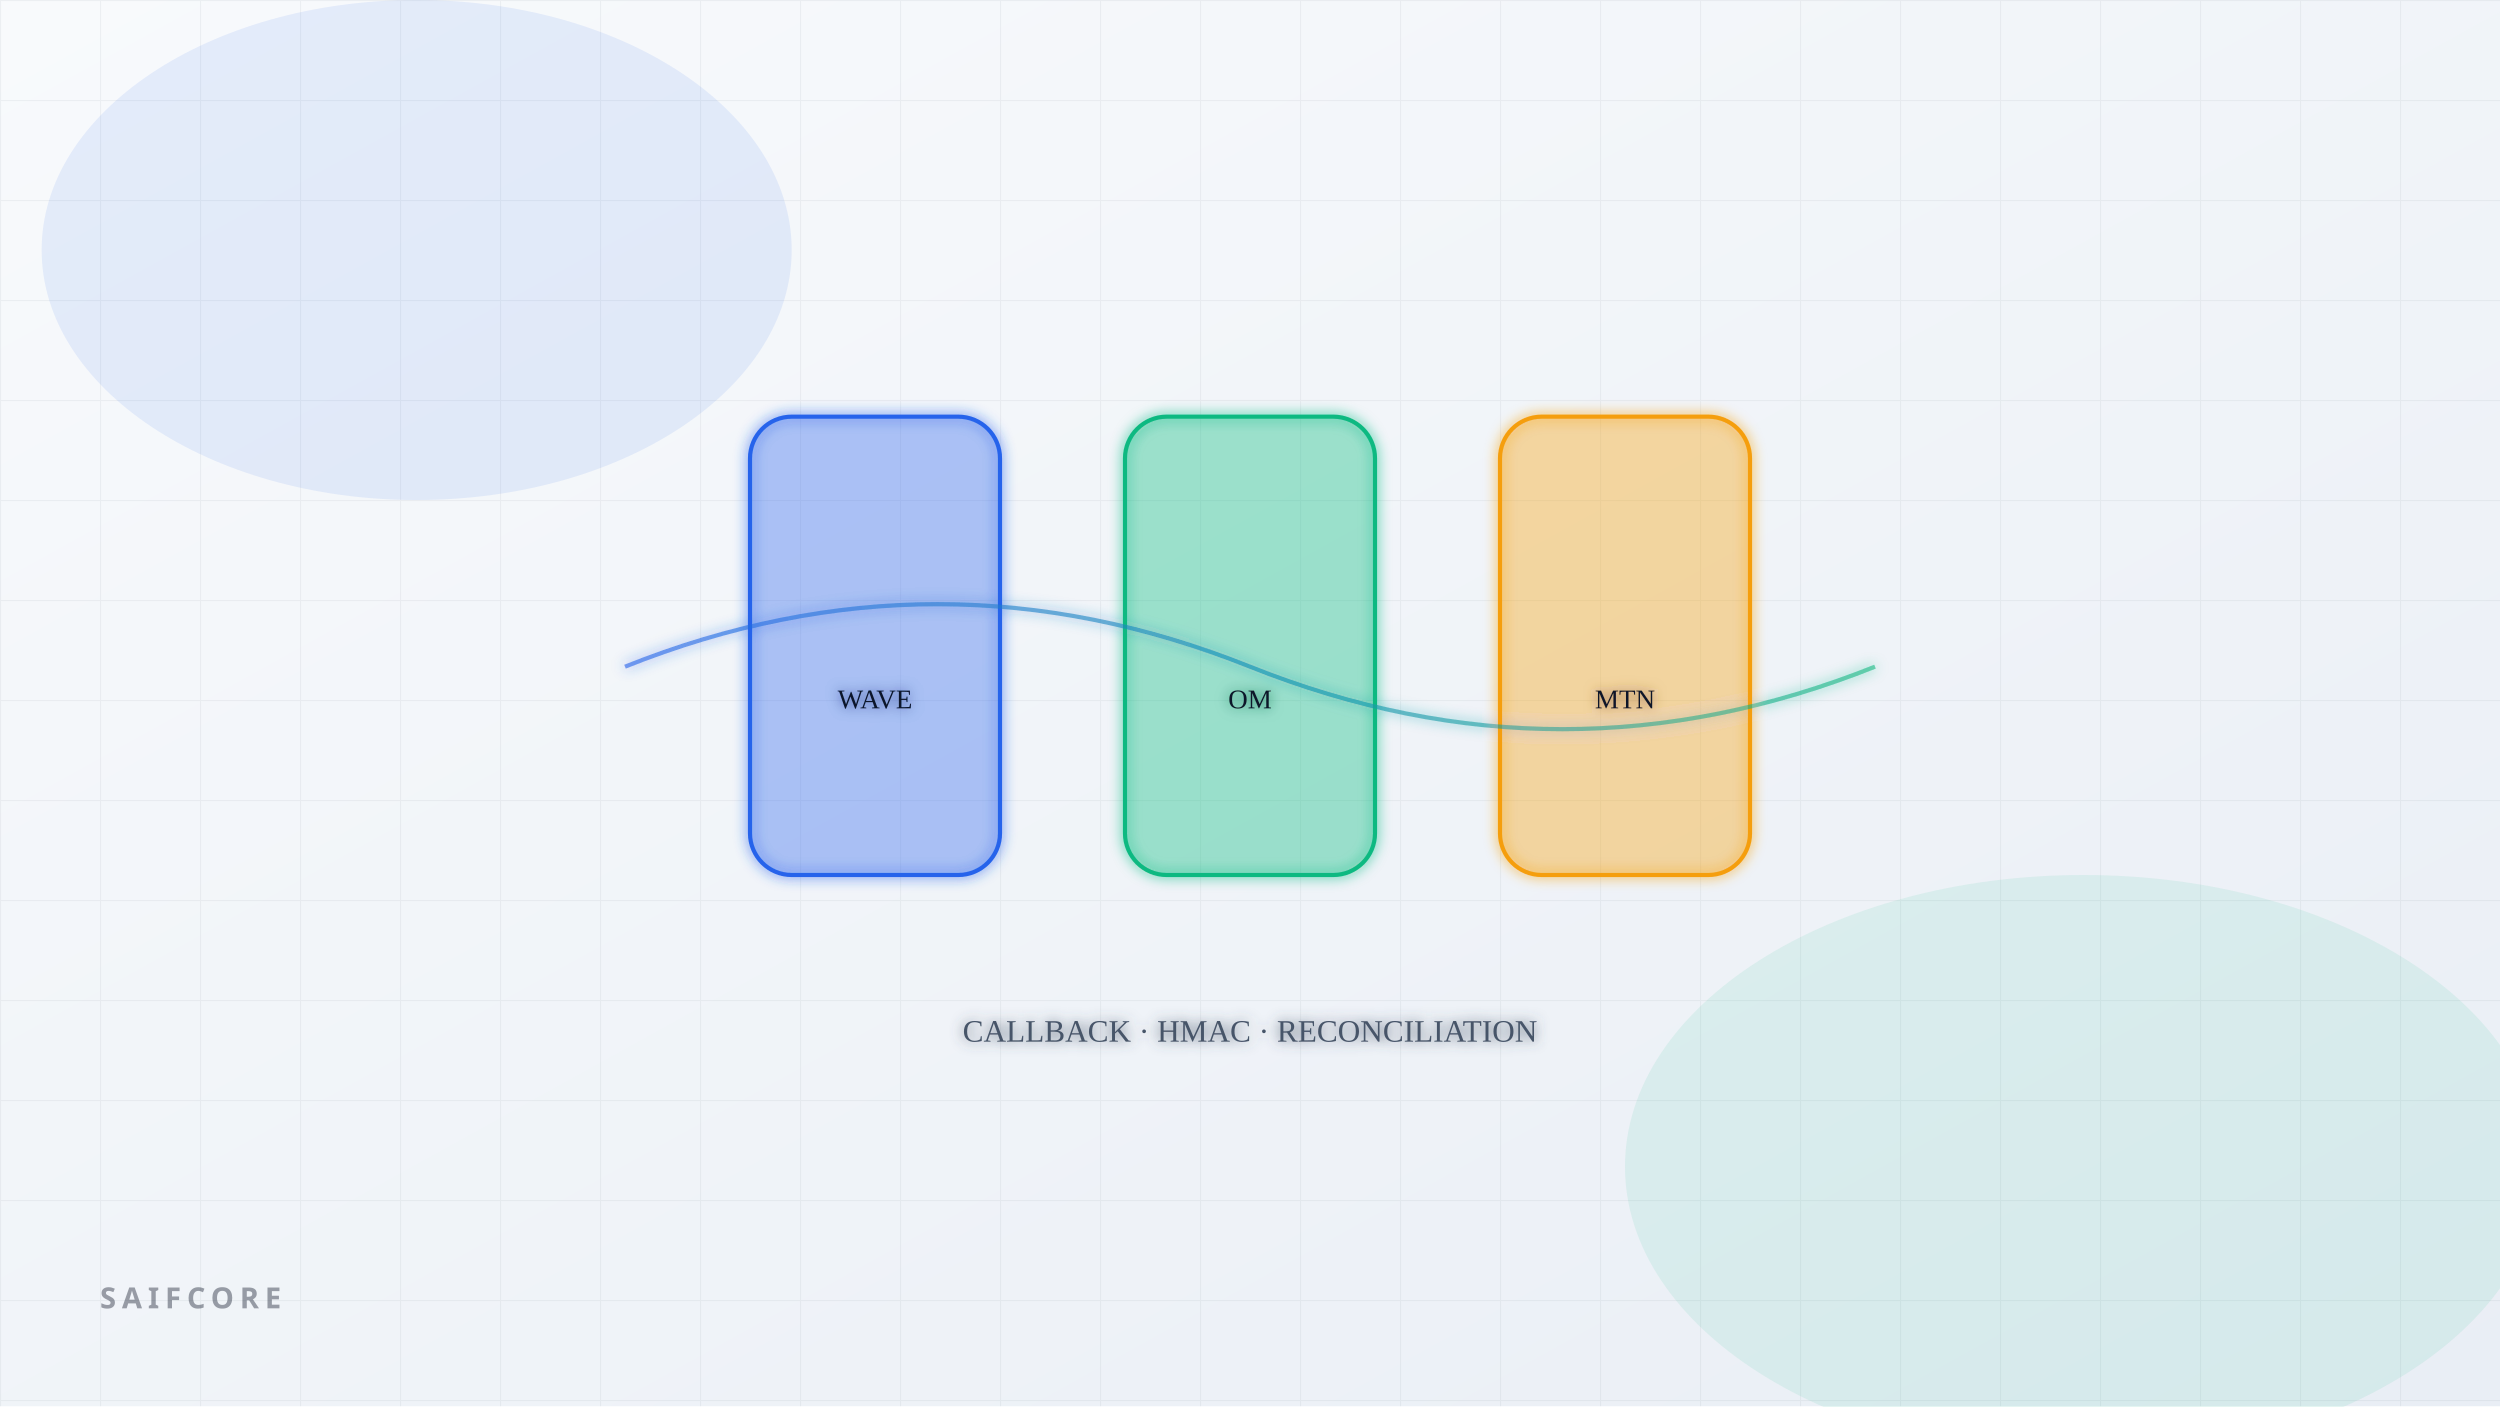
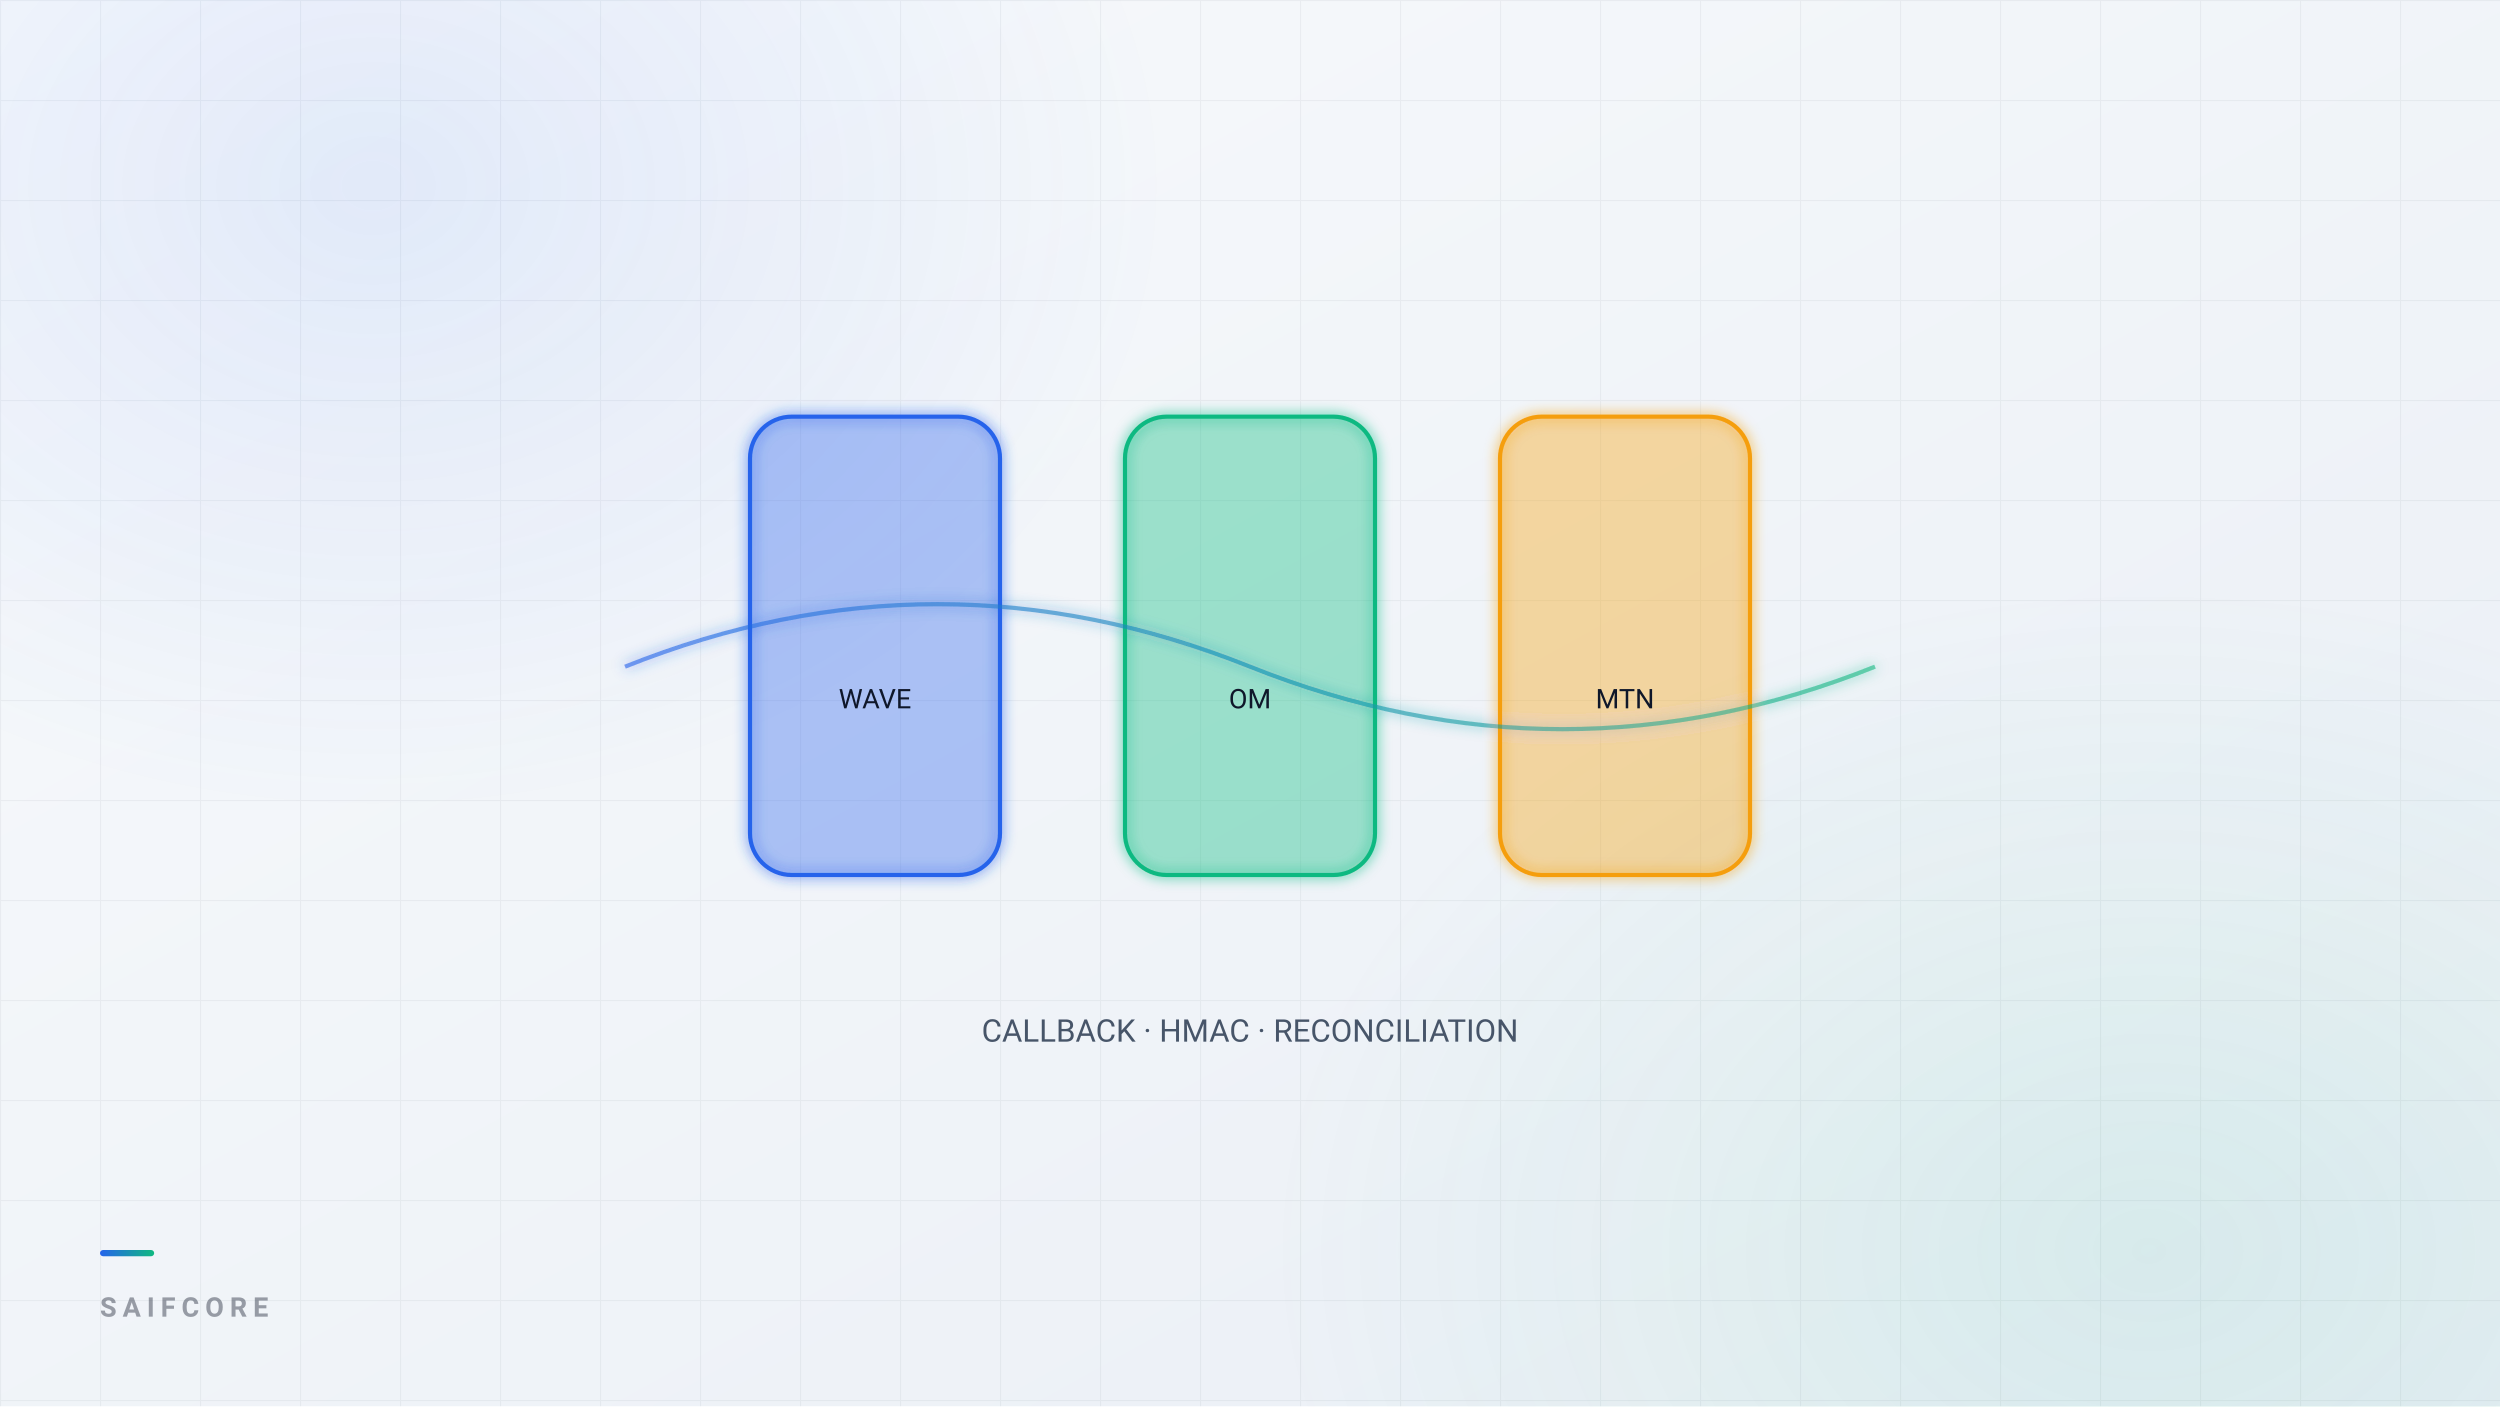
- <svg xmlns="http://www.w3.org/2000/svg" viewBox="0 0 1200 675" role="img" aria-hidden="true">
+ <svg xmlns="http://www.w3.org/2000/svg" viewBox="0 0 1200 675" role="img" aria-hidden="true" font-family="ui-sans-serif,system-ui,-apple-system,Segoe UI,Roboto,sans-serif">
  <defs>
    <linearGradient id="bg" x1="0%" y1="0%" x2="100%" y2="100%">
      <stop offset="0%" stop-color="#f8fafc" />
      <stop offset="100%" stop-color="#e9eef5" />
    </linearGradient>
    <linearGradient id="brand" x1="0%" y1="0%" x2="100%" y2="0%">
      <stop offset="0%" stop-color="#2563eb" />
      <stop offset="100%" stop-color="#10b981" />
    </linearGradient>
+     <radialGradient id="haloBlue">
+       <stop offset="0%" stop-color="#2563eb" stop-opacity="0.1" />
+       <stop offset="100%" stop-color="#2563eb" stop-opacity="0" />
+     </radialGradient>
+     <radialGradient id="haloGreen">
+       <stop offset="0%" stop-color="#10b981" stop-opacity="0.09" />
+       <stop offset="100%" stop-color="#10b981" stop-opacity="0" />
+     </radialGradient>
    <pattern id="grid" width="48" height="48" patternUnits="userSpaceOnUse">
      <path d="M48 0H0V48" fill="none" stroke="rgba(15,23,42,0.05)" stroke-width="1" />
    </pattern>
    <filter id="glow" x="-50%" y="-50%" width="200%" height="200%">
      <feGaussianBlur stdDeviation="3" result="b" />
      <feMerge>
        <feMergeNode in="b" />
        <feMergeNode in="SourceGraphic" />
      </feMerge>
    </filter>
  </defs>
  <rect width="1200" height="675" fill="url(#bg)" />
  <rect width="1200" height="675" fill="url(#grid)" />
-   <ellipse cx="200" cy="120" rx="180" ry="120" fill="#2563eb" opacity="0.1" />
-   <ellipse cx="1000" cy="560" rx="220" ry="140" fill="#10b981" opacity="0.09" />
+   <ellipse cx="180" cy="90" rx="380" ry="300" fill="url(#haloBlue)" />
+   <ellipse cx="1030" cy="600" rx="420" ry="320" fill="url(#haloGreen)" />
  <g filter="url(#glow)">
    <rect x="360" y="200" width="120" height="220" rx="20" fill="rgba(37,99,235,0.2)" stroke="#2563eb" stroke-width="2" />
    <rect x="540" y="200" width="120" height="220" rx="20" fill="rgba(16,185,129,0.2)" stroke="#10b981" stroke-width="2" />
    <rect x="720" y="200" width="120" height="220" rx="20" fill="rgba(245,158,11,0.2)" stroke="#f59e0b" stroke-width="2" />
+     <path d="M300 320 Q450 260 600 320 T900 320" fill="none" stroke="url(#brand)" stroke-width="2" opacity="0.6" />
+   </g>
+   <g>
    <text x="420" y="340" text-anchor="middle" fill="#0f172a" font-size="13">WAVE</text>
    <text x="600" y="340" text-anchor="middle" fill="#0f172a" font-size="13">OM</text>
    <text x="780" y="340" text-anchor="middle" fill="#0f172a" font-size="13">MTN</text>
-     <path d="M300 320 Q450 260 600 320 T900 320" fill="none" stroke="url(#brand)" stroke-width="2" opacity="0.6" />
    <text x="600" y="500" text-anchor="middle" fill="#475569" font-size="15">CALLBACK · HMAC · RECONCILIATION</text>
  </g>
-   <text x="48" y="628" fill="rgba(15,23,42,0.4)" font-family="ui-sans-serif,system-ui,sans-serif" font-size="14" font-weight="600" letter-spacing="0.2em">SAIFCORE</text>
+   <rect x="48" y="600" width="26" height="3" rx="1.5" fill="url(#brand)" />
+   <text x="48" y="632" fill="rgba(15,23,42,0.4)" font-size="13" font-weight="700" letter-spacing="0.22em">SAIFCORE</text>
</svg>
